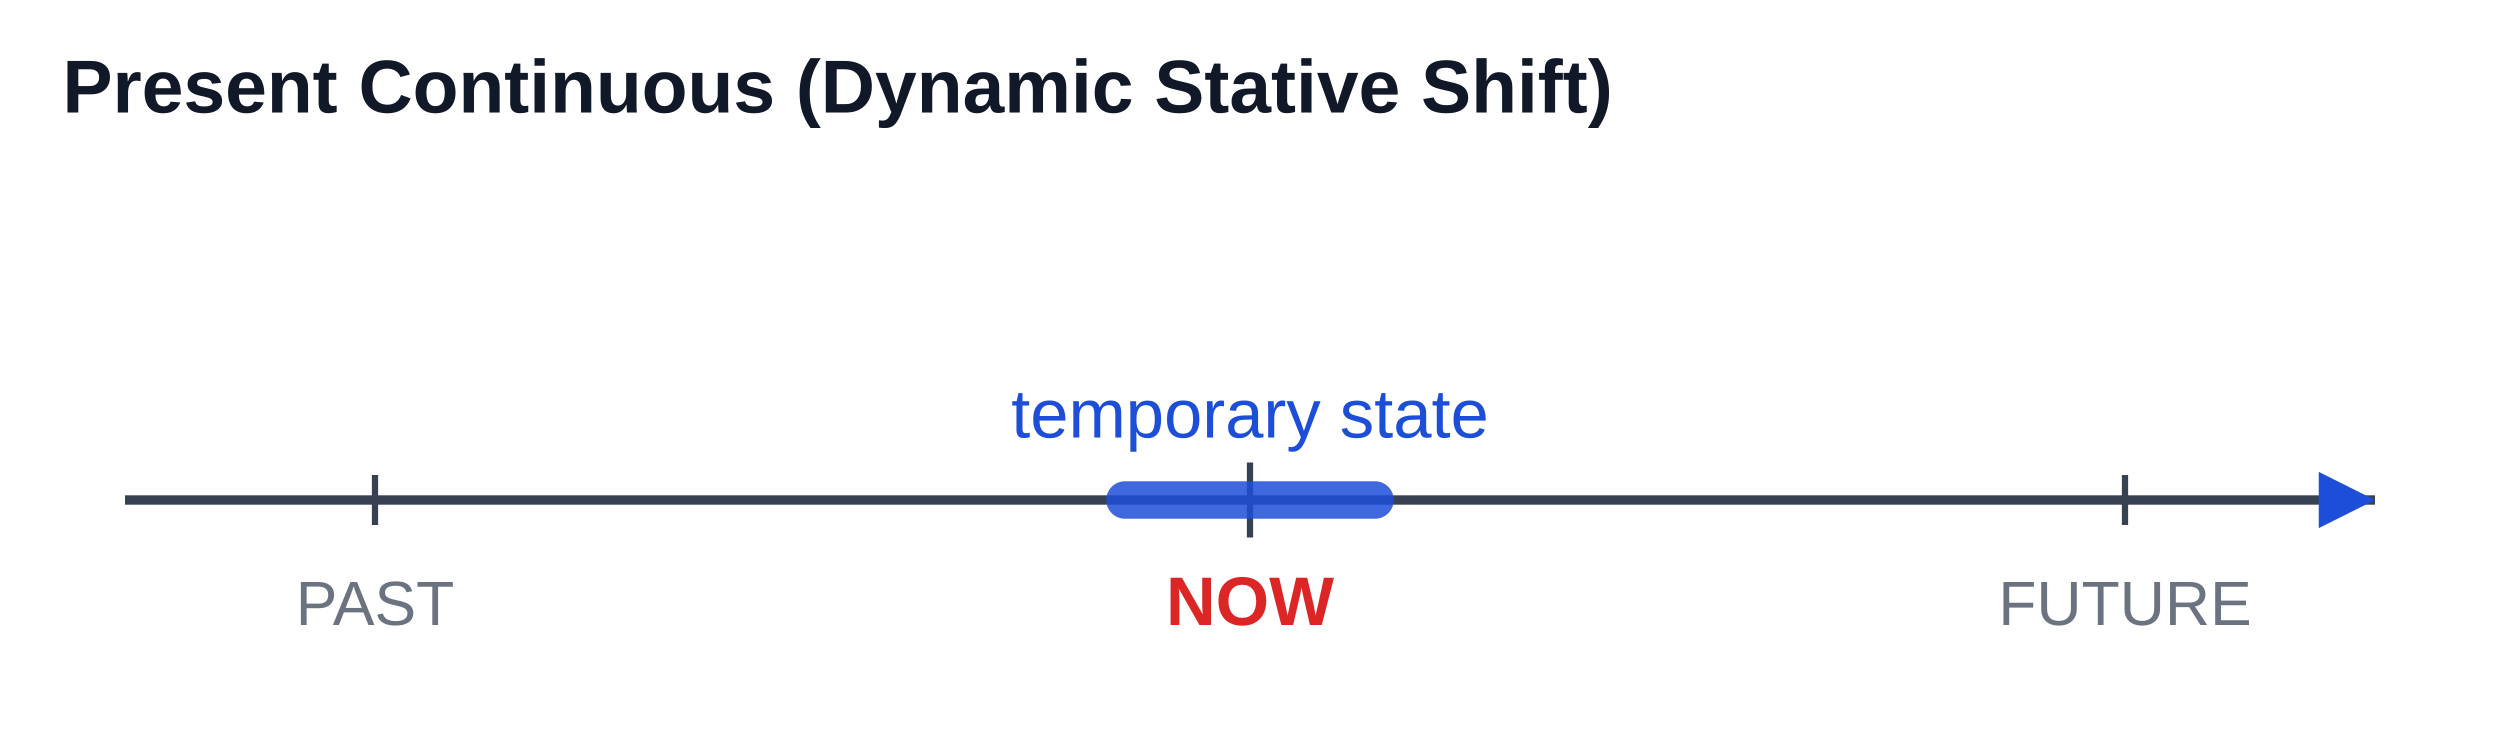
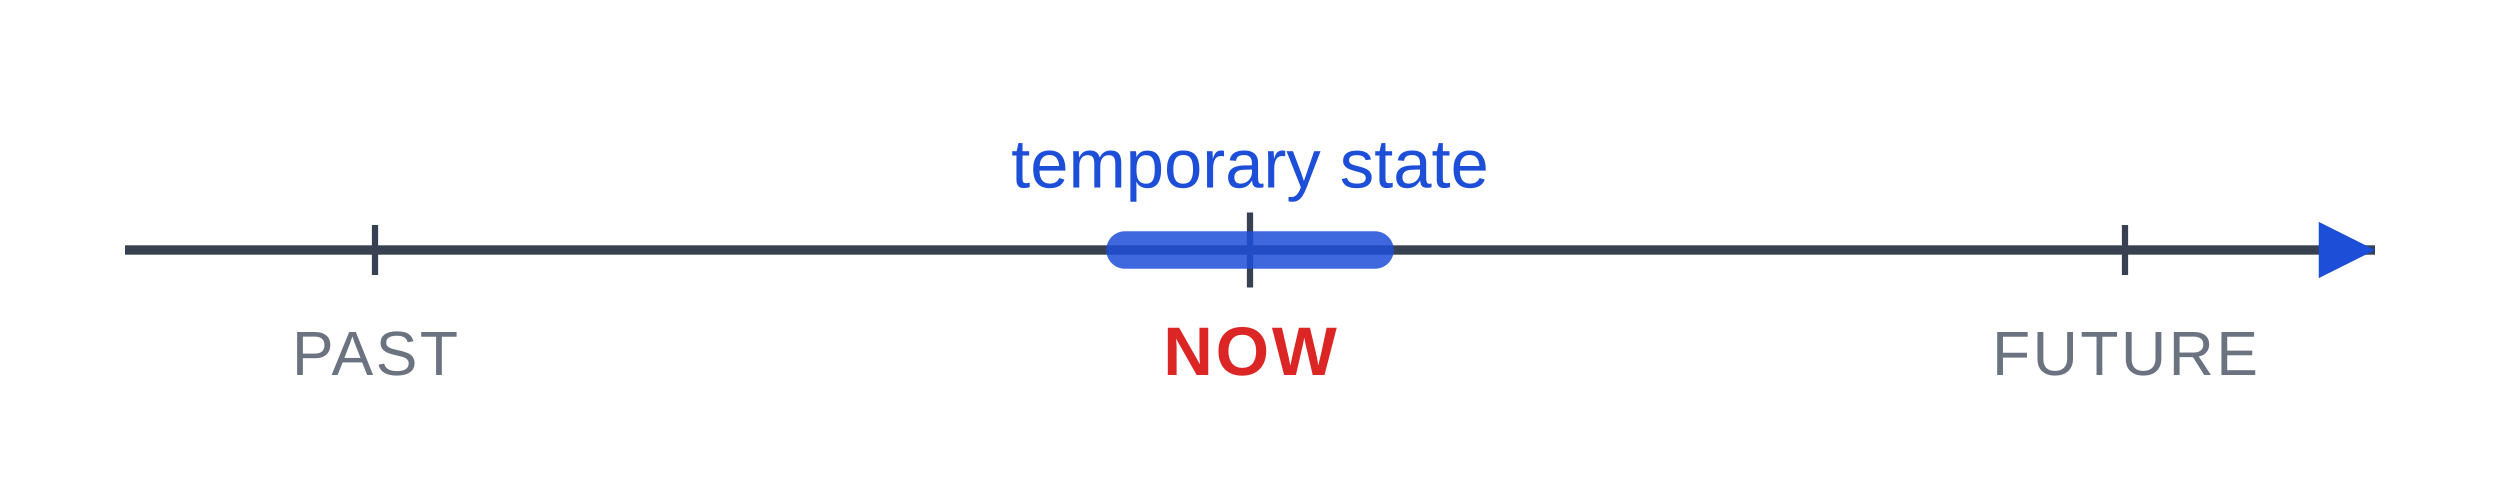
- <svg xmlns="http://www.w3.org/2000/svg" viewBox="0 0 400 120" font-family="-apple-system, Segoe UI, Arial, sans-serif" font-size="11">
+ <svg xmlns="http://www.w3.org/2000/svg" viewBox="0 0 400 80" font-family="-apple-system, Segoe UI, Arial, sans-serif" font-size="11">
  <style>
  .axis  { stroke:#374151; stroke-width:1.5; }
  .tick  { stroke:#374151; stroke-width:1; }
-   .label { fill:#6b7280; font-size:10px; }
-   .now   { fill:#dc2626; font-weight:700; }
+   .label { fill:#6b7280; font-size:10px; letter-spacing:0.04em; }
+   .now   { fill:#dc2626; font-weight:700; letter-spacing:0.04em; }
  .event { fill:#1d4ed8; }
  .arrow { fill:#1d4ed8; }
  .dur   { stroke:#1d4ed8; stroke-width:6; stroke-linecap:round; opacity:0.85; }
  .dot   { fill:#1d4ed8; }
-   .title { font-size:12px; fill:#111827; font-weight:600; }
+   /* Dark-mode style is baked INTO the SVG so the timeline looks right
+      regardless of how Anki applies its night-mode hooks at the page level. */
  @media (prefers-color-scheme: dark) {
-     .axis, .tick { stroke:#9ca3af; }
-     .label { fill:#9ca3af; }
-     .title { fill:#f9fafb; }
+     .axis, .tick { stroke:#94a3b8; }
+     .label { fill:#cbd5e1; }
    .now   { fill:#fca5a5; }
-     .event, .dur, .arrow, .dot { stroke:#93c5fd; fill:#93c5fd; }
+     .event, .arrow, .dot { fill:#93c5fd; }
+     .dur { stroke:#93c5fd; }
  }
</style>
-   <text x="10" y="18" class="title">Present Continuous (Dynamic Stative Shift)</text>
-   <line x1="20" y1="80" x2="380" y2="80" class="axis" marker-end="url(#arrow)" />
  <defs>
    <marker id="arrow" markerWidth="10" markerHeight="10" refX="6" refY="3" orient="auto">
      <path d="M0,0 L6,3 L0,6 Z" class="arrow" />
    </marker>
  </defs>
-   <line x1="60" y1="76" x2="60" y2="84" class="tick" />
-   <line x1="200" y1="74" x2="200" y2="86" class="tick" />
-   <line x1="340" y1="76" x2="340" y2="84" class="tick" />
-   <text x="60" y="100" text-anchor="middle" class="label">PAST</text>
-   <text x="200" y="100" text-anchor="middle" class="now">NOW</text>
-   <text x="340" y="100" text-anchor="middle" class="label">FUTURE</text>
-   <line x1="180" y1="80" x2="220" y2="80" class="dur" />
-   <text x="200" y="70" text-anchor="middle" class="event">temporary state</text>
+   <line x1="20" y1="40" x2="380" y2="40" class="axis" marker-end="url(#arrow)" />
+   <line x1="60" y1="36" x2="60" y2="44" class="tick" />
+   <line x1="200" y1="34" x2="200" y2="46" class="tick" />
+   <line x1="340" y1="36" x2="340" y2="44" class="tick" />
+   <text x="60" y="60" text-anchor="middle" class="label">PAST</text>
+   <text x="200" y="60" text-anchor="middle" class="now">NOW</text>
+   <text x="340" y="60" text-anchor="middle" class="label">FUTURE</text>
+   <line x1="180" y1="40" x2="220" y2="40" class="dur" />
+   <text x="200" y="30" text-anchor="middle" class="event">temporary state</text>
</svg>
